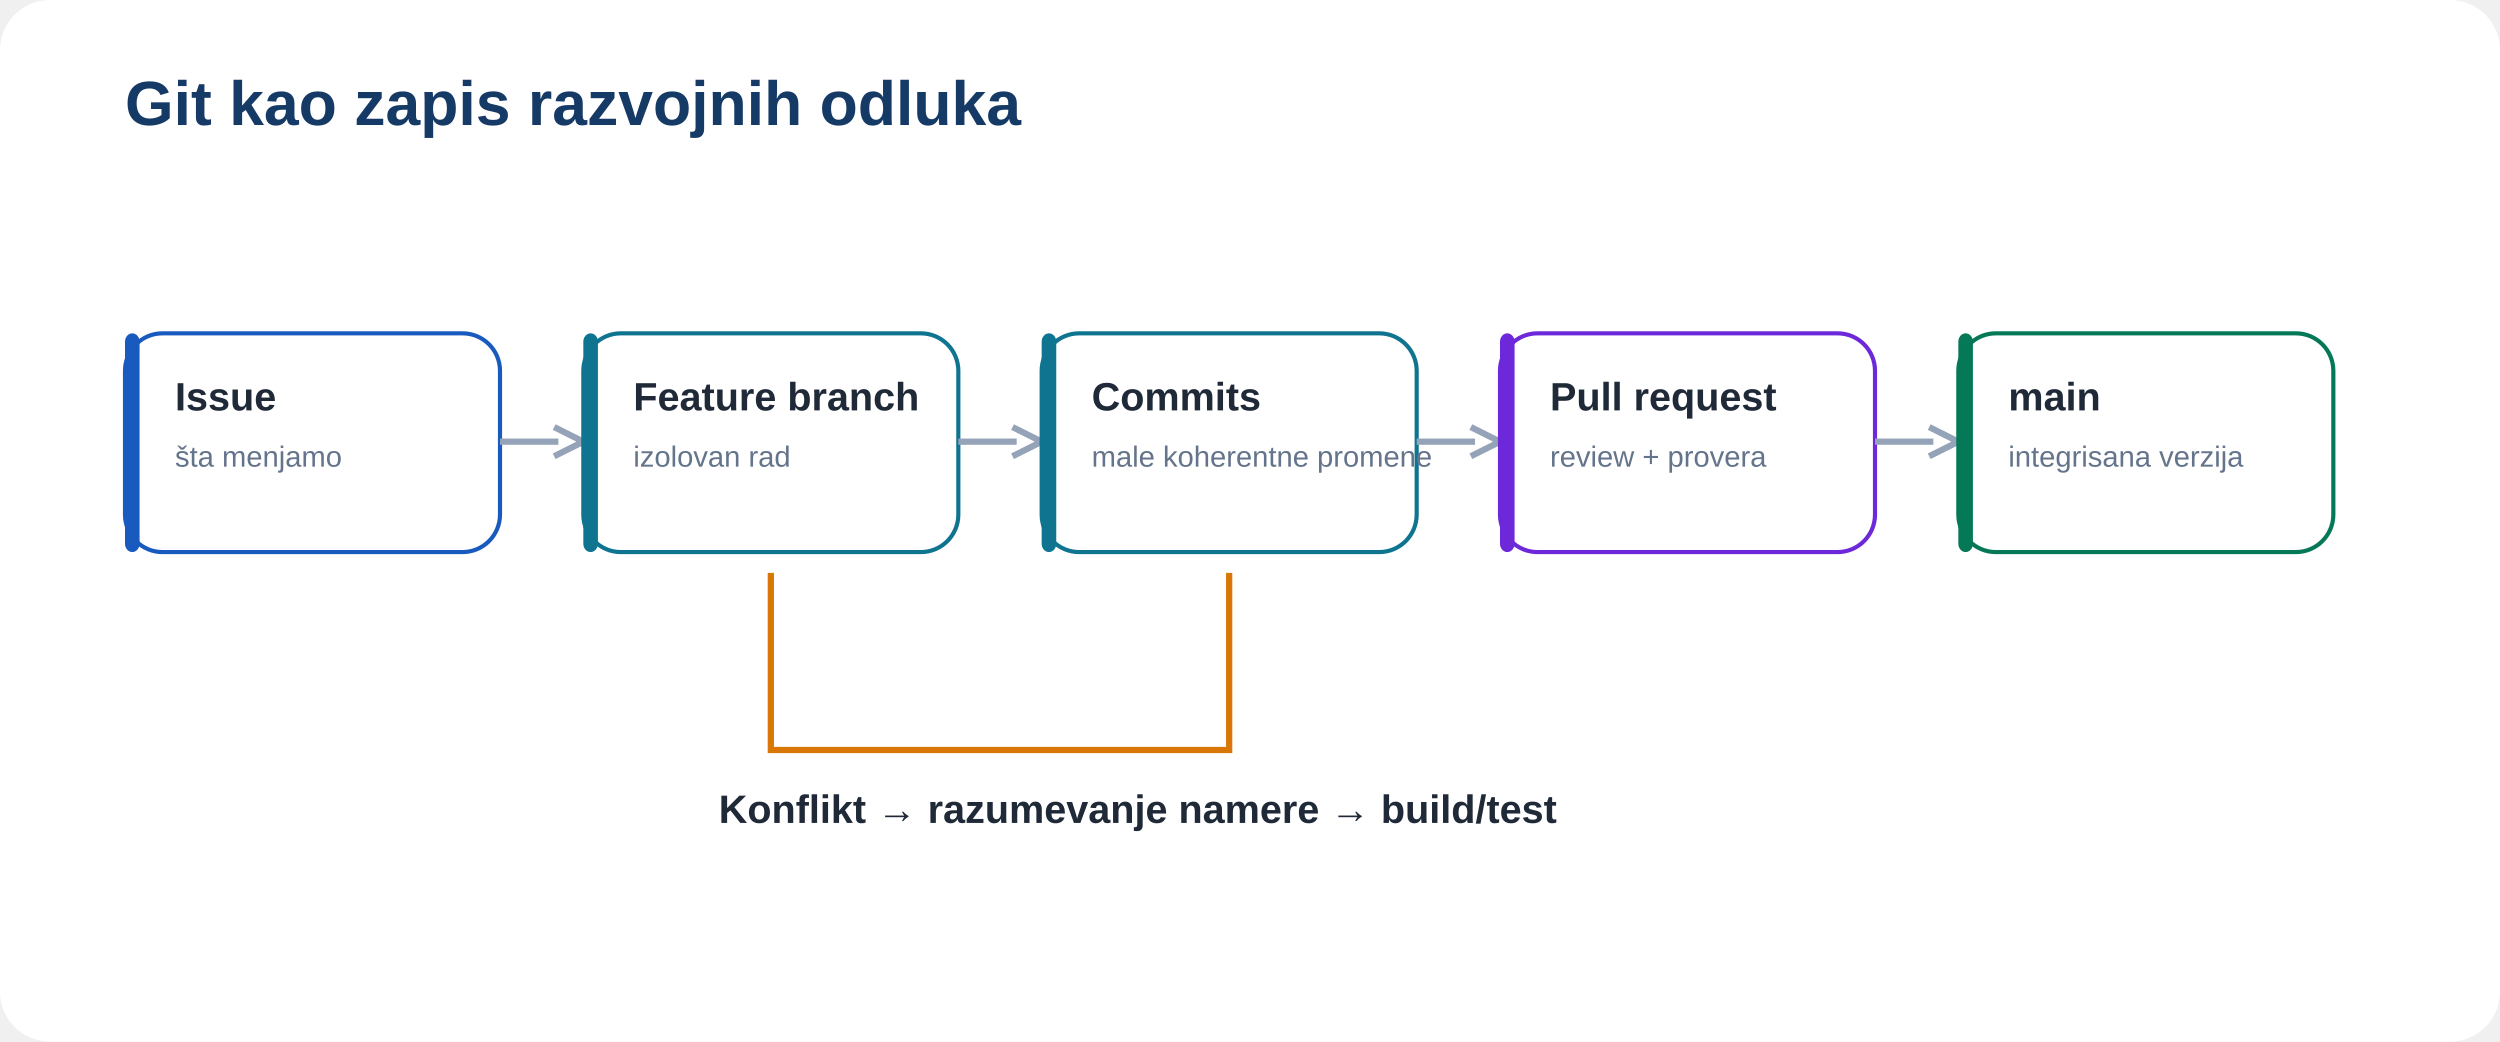
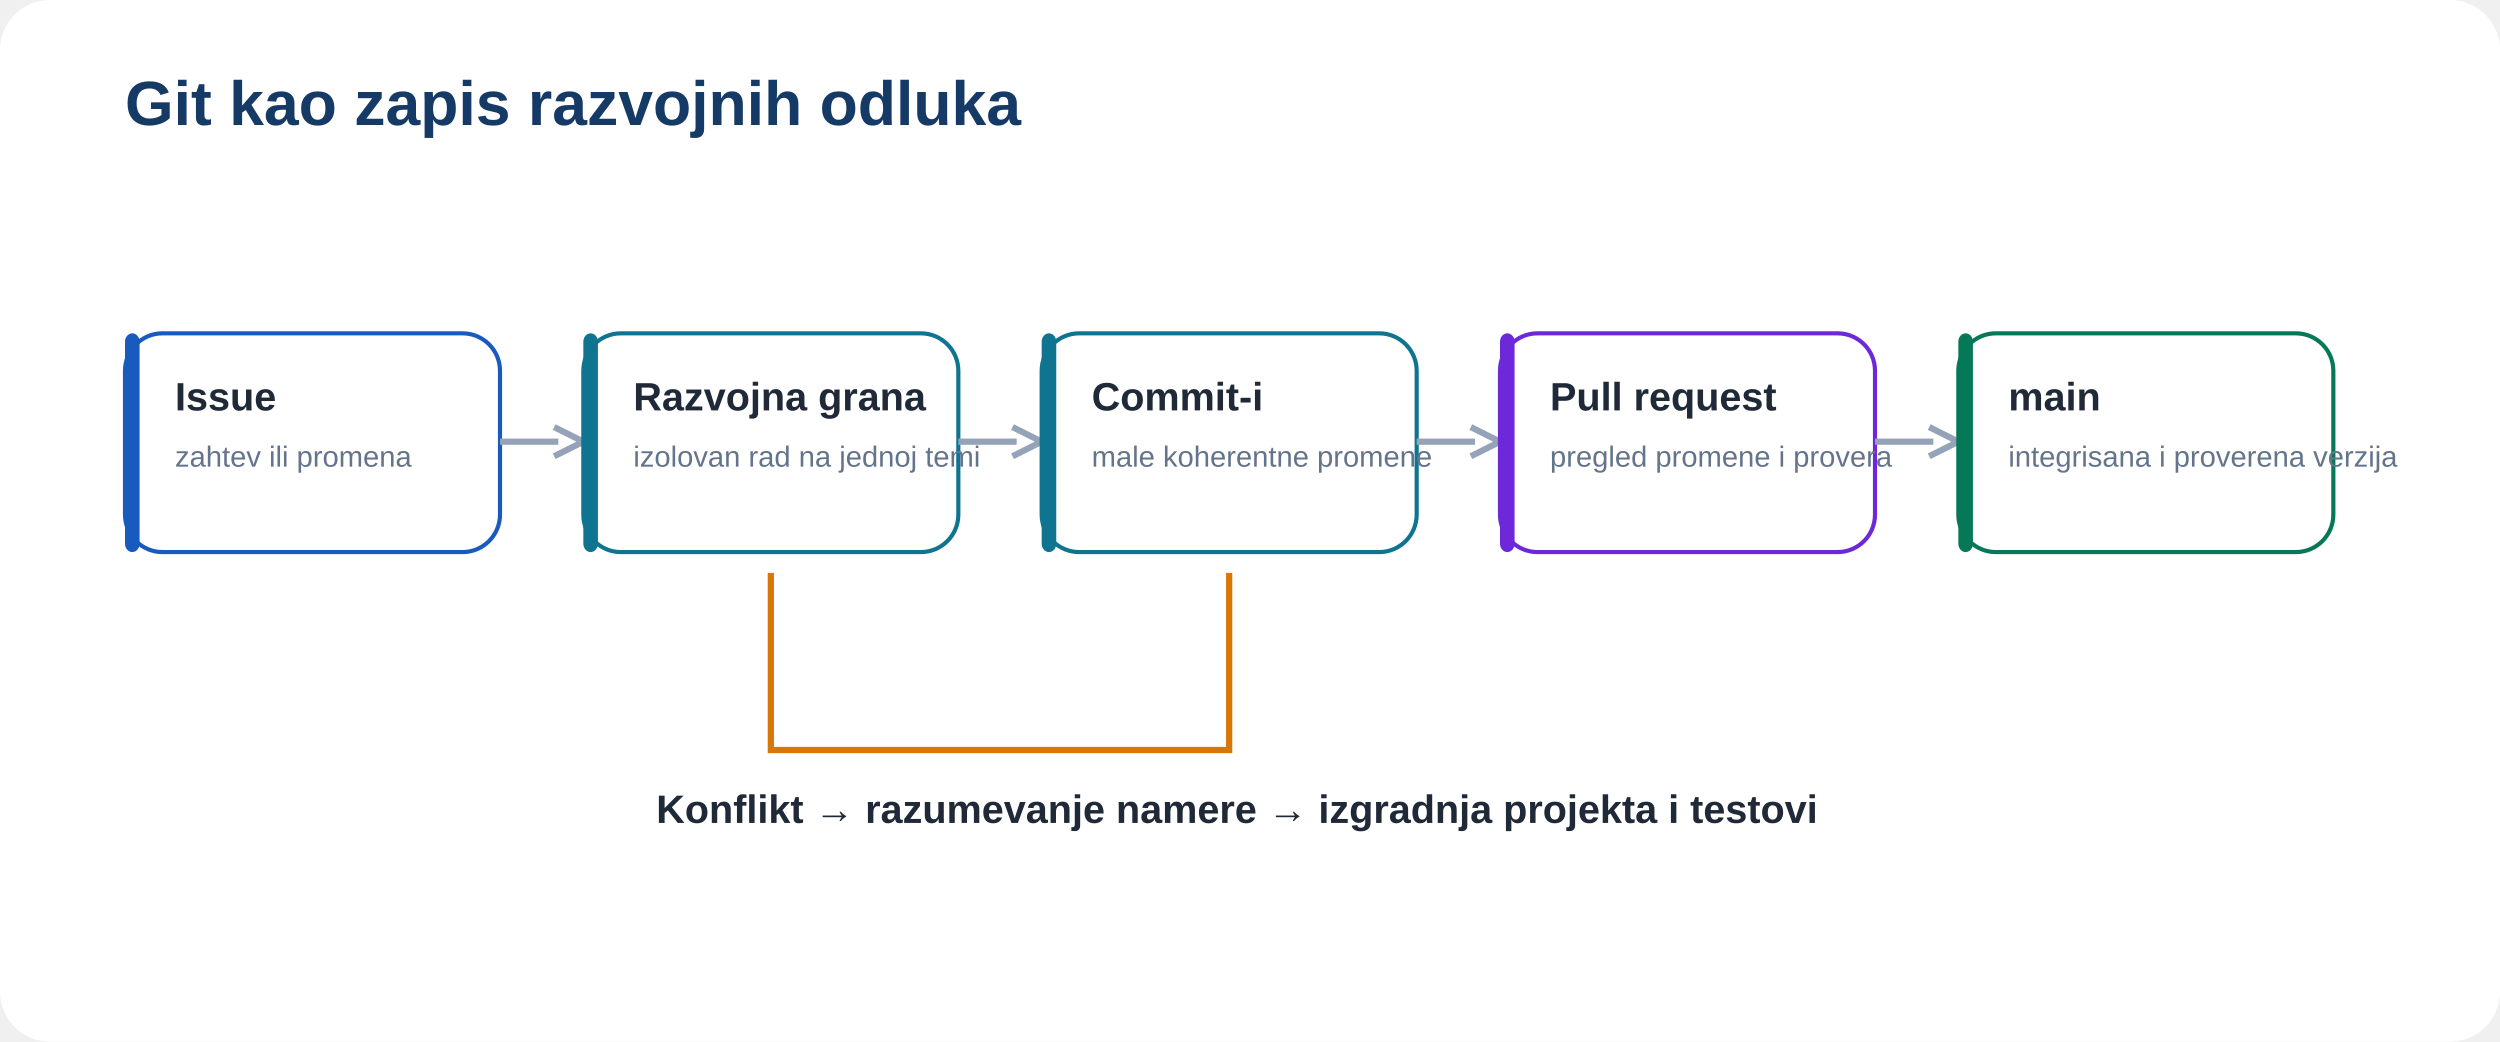
<svg xmlns="http://www.w3.org/2000/svg" width="1200" height="500" viewBox="0 0 1200 500">
  <rect width="1200" height="500" rx="24" fill="#fff" />
-   <style>text{font-family:'Segoe UI',Arial,sans-serif;fill:#1F2937}.title{font-size:30px;font-weight:700;fill:#163A66}.label{font-size:19px;font-weight:700}.sub{font-size:14px;fill:#64748B}.small{font-size:13px;fill:#64748B}</style>
+   <style>text{font-family:'Segoe UI',Arial,sans-serif;fill:#1F2937}.title{font-size:30px;font-weight:700;fill:#163A66}.label{font-size:19px;font-weight:700}.sub{font-size:14px;fill:#64748B}</style>
  <text x="60" y="60" class="title">Git kao zapis razvojnih odluka</text>
  <rect x="60" y="160" width="180" height="105" rx="18" fill="#fff" stroke="#185ABD" stroke-width="2" />
  <rect x="60" y="160" width="7" height="105" rx="4" fill="#185ABD" />
  <text x="84" y="197" class="label">Issue</text>
-   <text x="84" y="224" class="sub">šta menjamo</text>
+   <text x="84" y="224" class="sub">zahtev ili promena</text>
  <path d="M240 212 L268 212" stroke="#94A3B8" stroke-width="3" fill="none" />
  <path d="M266 205 L280 212 L266 219" fill="none" stroke="#94A3B8" stroke-width="3" />
  <rect x="280" y="160" width="180" height="105" rx="18" fill="#fff" stroke="#0E7490" stroke-width="2" />
  <rect x="280" y="160" width="7" height="105" rx="4" fill="#0E7490" />
-   <text x="304" y="197" class="label">Feature branch</text>
-   <text x="304" y="224" class="sub">izolovan rad</text>
+   <text x="304" y="197" class="label">Razvojna grana</text>
+   <text x="304" y="224" class="sub">izolovan rad na jednoj temi</text>
  <path d="M460 212 L488 212" stroke="#94A3B8" stroke-width="3" fill="none" />
  <path d="M486 205 L500 212 L486 219" fill="none" stroke="#94A3B8" stroke-width="3" />
  <rect x="500" y="160" width="180" height="105" rx="18" fill="#fff" stroke="#0E7490" stroke-width="2" />
  <rect x="500" y="160" width="7" height="105" rx="4" fill="#0E7490" />
-   <text x="524" y="197" class="label">Commits</text>
+   <text x="524" y="197" class="label">Commit-i</text>
  <text x="524" y="224" class="sub">male koherentne promene</text>
  <path d="M680 212 L708 212" stroke="#94A3B8" stroke-width="3" fill="none" />
  <path d="M706 205 L720 212 L706 219" fill="none" stroke="#94A3B8" stroke-width="3" />
  <rect x="720" y="160" width="180" height="105" rx="18" fill="#fff" stroke="#6D28D9" stroke-width="2" />
  <rect x="720" y="160" width="7" height="105" rx="4" fill="#6D28D9" />
  <text x="744" y="197" class="label">Pull request</text>
-   <text x="744" y="224" class="sub">review + provera</text>
+   <text x="744" y="224" class="sub">pregled promene i provera</text>
  <path d="M900 212 L928 212" stroke="#94A3B8" stroke-width="3" fill="none" />
  <path d="M926 205 L940 212 L926 219" fill="none" stroke="#94A3B8" stroke-width="3" />
  <rect x="940" y="160" width="180" height="105" rx="18" fill="#fff" stroke="#047857" stroke-width="2" />
  <rect x="940" y="160" width="7" height="105" rx="4" fill="#047857" />
  <text x="964" y="197" class="label">main</text>
-   <text x="964" y="224" class="sub">integrisana verzija</text>
+   <text x="964" y="224" class="sub">integrisana i proverena verzija</text>
  <path d="M370 275 V360 H590 V275" fill="none" stroke="#D97706" stroke-width="3" />
-   <text x="345" y="395" class="label" fill="#B45309">Konflikt → razumevanje namere → build/test</text>
+   <text x="315" y="395" class="label" fill="#B45309">Konflikt → razumevanje namere → izgradnja projekta i testovi</text>
</svg>
